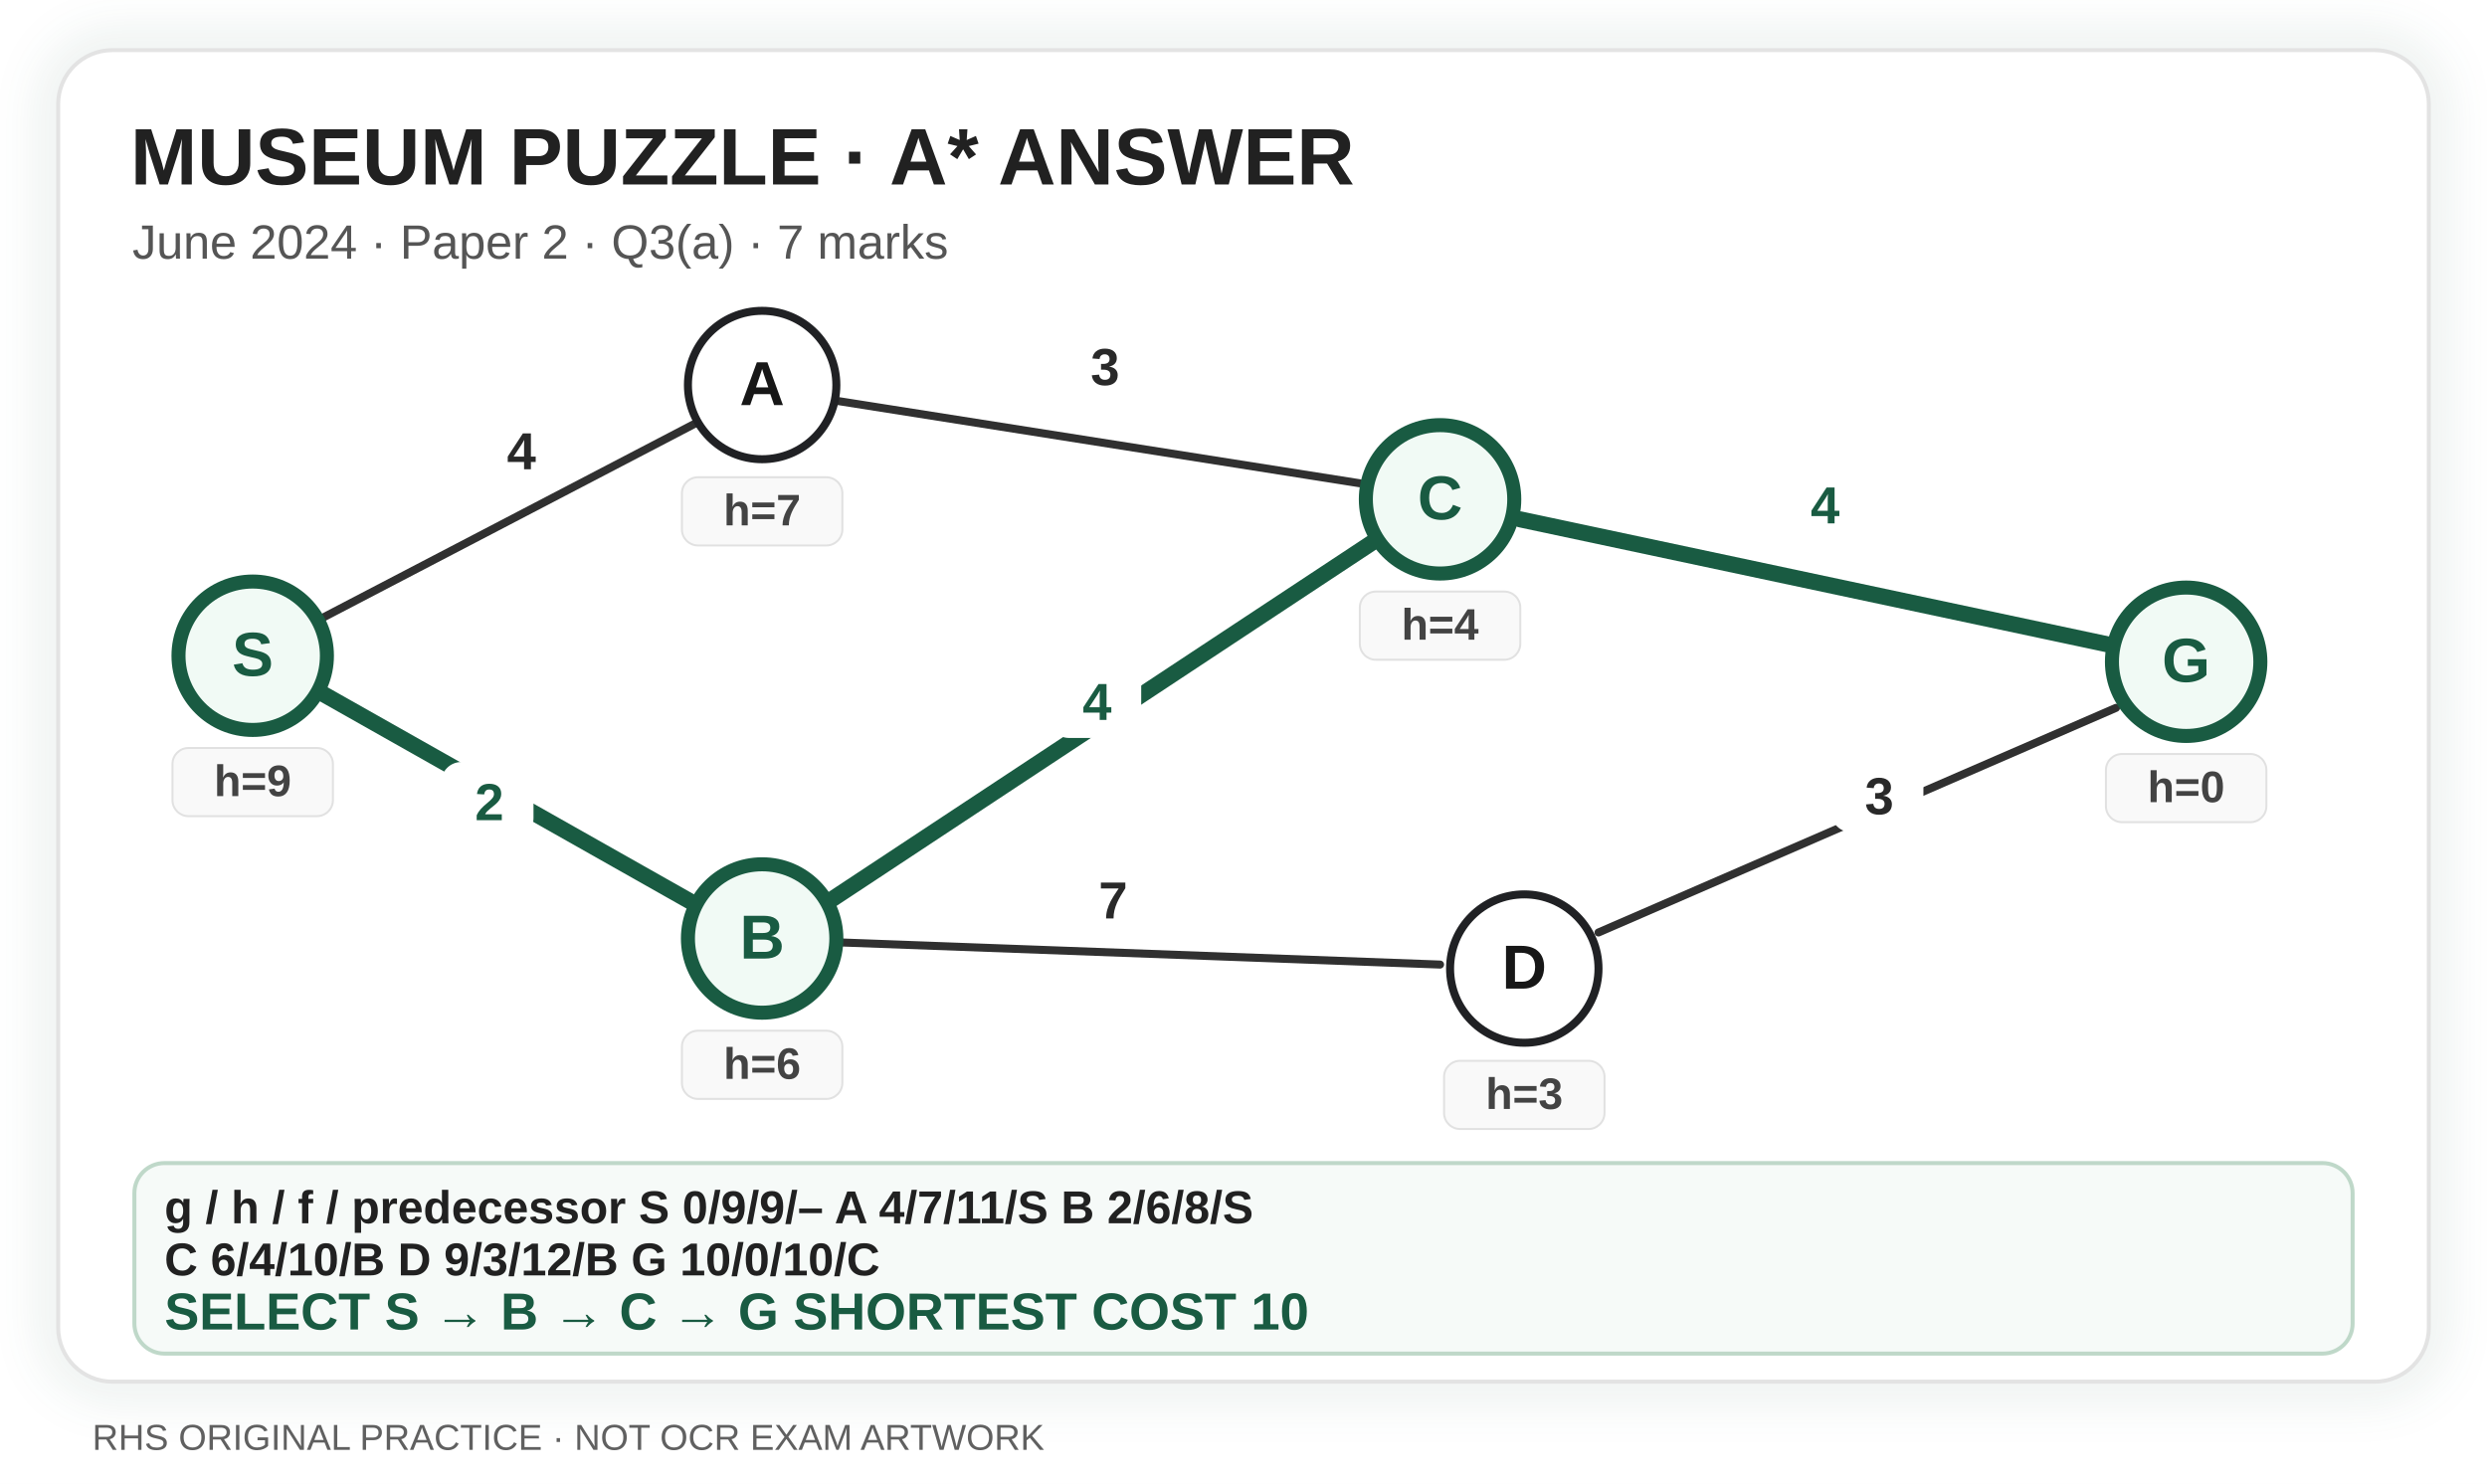
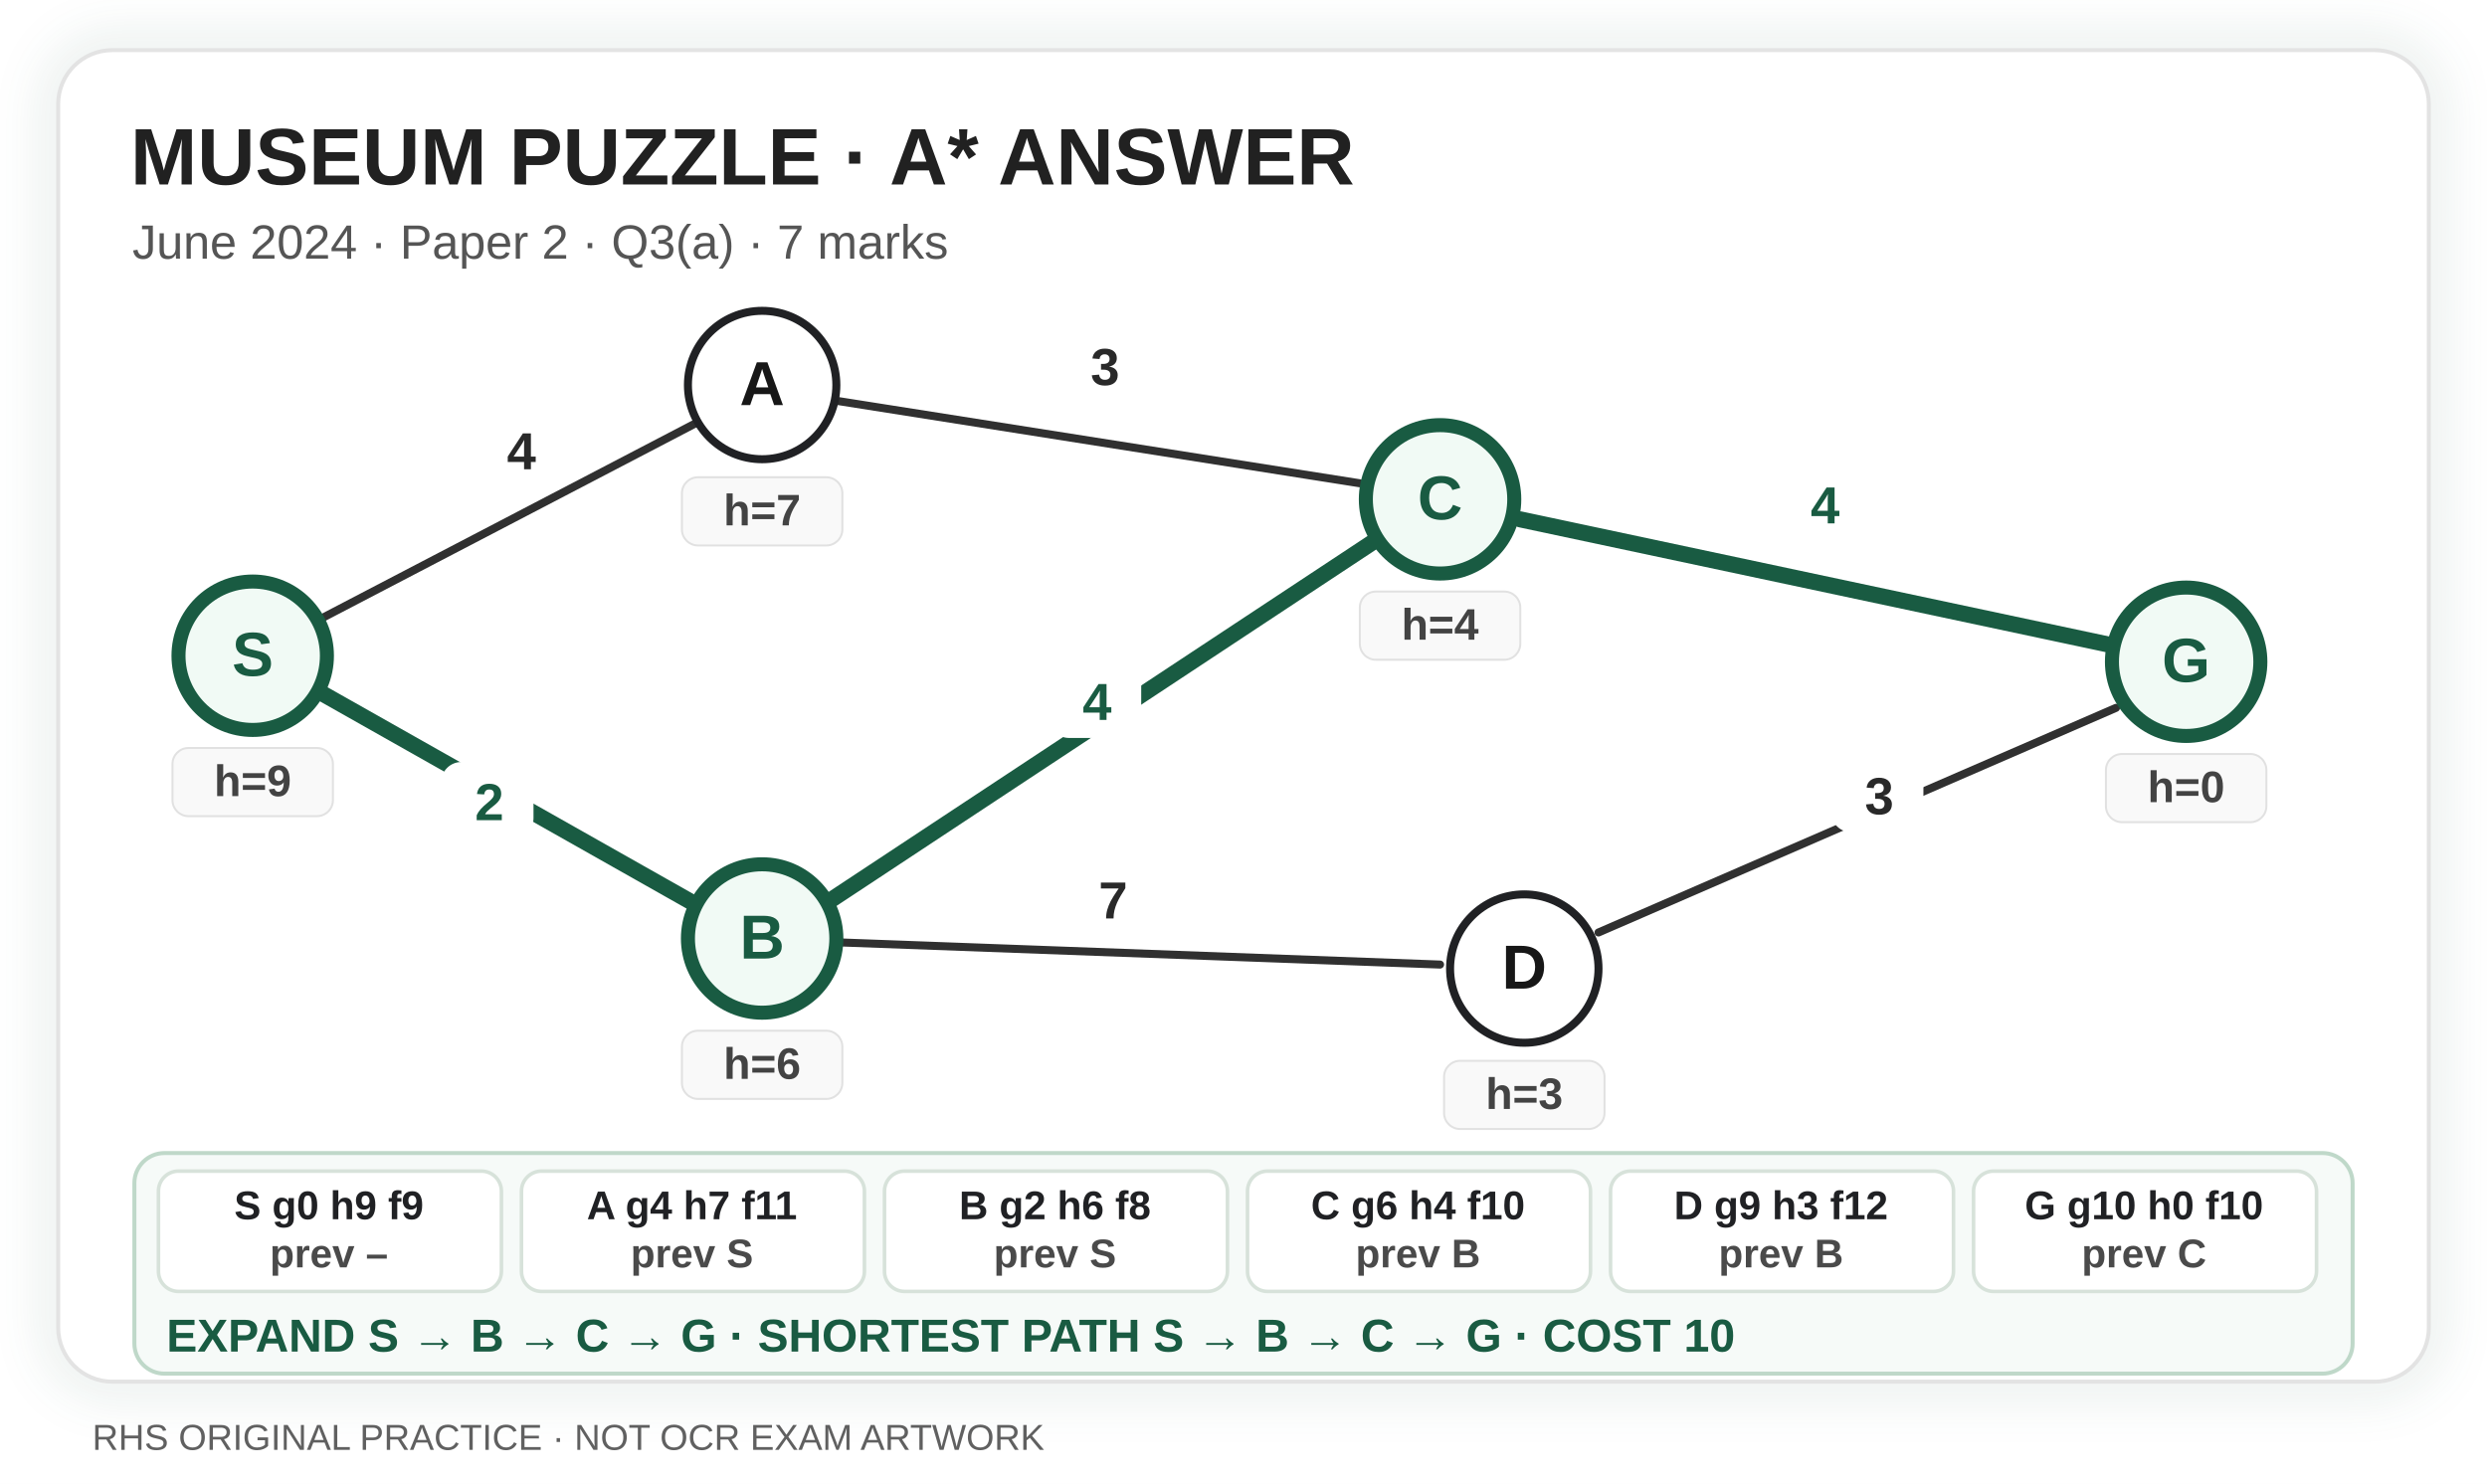
<svg xmlns="http://www.w3.org/2000/svg" viewBox="0 0 1240 740" role="img" aria-labelledby="tt dd">
  <defs>
    <filter id="softGlow" x="-30%" y="-40%" width="160%" height="180%">
      <feGaussianBlur stdDeviation="12" />
    </filter>
  </defs>
  <rect width="1240" height="740" fill="#fff" />
  <rect x="29" y="25" width="1182" height="664" rx="27" fill="none" stroke="#225c45" stroke-width="15" opacity=".12" filter="url(#softGlow)" />
  <rect x="29" y="25" width="1182" height="664" rx="27" fill="#fff" stroke="#e3e3e3" stroke-width="2" />
  <text x="65" y="92" font-size="40" font-weight="720" font-family="Arial,Helvetica,sans-serif" fill="#212121" text-anchor="start">MUSEUM PUZZLE · A* ANSWER</text>
  <text x="66" y="129" font-size="24" font-weight="500" font-family="Arial,Helvetica,sans-serif" fill="#555" text-anchor="start">June 2024 · Paper 2 · Q3(a) · 7 marks</text>
  <path d="M161 308 L347 211" fill="none" stroke="#303030" stroke-width="4" stroke-linecap="round" stroke-linejoin="round" />
  <path d="M161 346 L345 450" fill="none" stroke="#195b42" stroke-width="8" stroke-linecap="round" stroke-linejoin="round" />
  <path d="M418 200 L678 241" fill="none" stroke="#303030" stroke-width="4" stroke-linecap="round" stroke-linejoin="round" />
  <path d="M414 449 L685 270" fill="none" stroke="#195b42" stroke-width="8" stroke-linecap="round" stroke-linejoin="round" />
  <path d="M420 470 L718 481" fill="none" stroke="#303030" stroke-width="4" stroke-linecap="round" stroke-linejoin="round" />
  <path d="M758 259 L1054 322" fill="none" stroke="#195b42" stroke-width="8" stroke-linecap="round" stroke-linejoin="round" />
  <path d="M797 465 L1055 353" fill="none" stroke="#303030" stroke-width="4" stroke-linecap="round" stroke-linejoin="round" />
  <rect x="236" y="205" width="46" height="38" rx="10" fill="#fff" stroke="#fff" stroke-width="0" />
  <text x="260" y="234" font-size="26" font-weight="760" font-family="Arial,Helvetica,sans-serif" fill="#292929" text-anchor="middle">4</text>
  <rect x="220" y="380" width="46" height="38" rx="10" fill="#fff" stroke="#fff" stroke-width="0" />
  <text x="244" y="409" font-size="26" font-weight="760" font-family="Arial,Helvetica,sans-serif" fill="#195b42" text-anchor="middle">2</text>
  <rect x="527" y="163" width="46" height="38" rx="10" fill="#fff" stroke="#fff" stroke-width="0" />
  <text x="551" y="192" font-size="26" font-weight="760" font-family="Arial,Helvetica,sans-serif" fill="#292929" text-anchor="middle">3</text>
  <rect x="523" y="330" width="46" height="38" rx="10" fill="#fff" stroke="#fff" stroke-width="0" />
  <text x="547" y="359" font-size="26" font-weight="760" font-family="Arial,Helvetica,sans-serif" fill="#195b42" text-anchor="middle">4</text>
  <rect x="531" y="429" width="46" height="38" rx="10" fill="#fff" stroke="#fff" stroke-width="0" />
  <text x="555" y="458" font-size="26" font-weight="760" font-family="Arial,Helvetica,sans-serif" fill="#292929" text-anchor="middle">7</text>
  <rect x="886" y="232" width="46" height="38" rx="10" fill="#fff" stroke="#fff" stroke-width="0" />
  <text x="910" y="261" font-size="26" font-weight="760" font-family="Arial,Helvetica,sans-serif" fill="#195b42" text-anchor="middle">4</text>
  <rect x="913" y="377" width="46" height="38" rx="10" fill="#fff" stroke="#fff" stroke-width="0" />
  <text x="937" y="406" font-size="26" font-weight="760" font-family="Arial,Helvetica,sans-serif" fill="#292929" text-anchor="middle">3</text>
  <circle cx="126" cy="327" r="37" fill="#f1faf5" stroke="#195b42" stroke-width="7" />
  <text x="126" y="337" font-size="31" font-weight="720" font-family="Arial,Helvetica,sans-serif" fill="#195b42" text-anchor="middle">S</text>
  <rect x="86" y="373" width="80" height="34" rx="8" fill="#f9f9f9" stroke="#e1e1e1" stroke-width="1" />
  <text x="126" y="397" font-size="22" font-weight="630" font-family="Arial,Helvetica,sans-serif" fill="#434343" text-anchor="middle">h=9</text>
  <circle cx="380" cy="192" r="37" fill="#fff" stroke="#202124" stroke-width="4" />
  <text x="380" y="202" font-size="31" font-weight="720" font-family="Arial,Helvetica,sans-serif" fill="#171717" text-anchor="middle">A</text>
  <rect x="340" y="238" width="80" height="34" rx="8" fill="#f9f9f9" stroke="#e1e1e1" stroke-width="1" />
  <text x="380" y="262" font-size="22" font-weight="630" font-family="Arial,Helvetica,sans-serif" fill="#434343" text-anchor="middle">h=7</text>
  <circle cx="380" cy="468" r="37" fill="#f1faf5" stroke="#195b42" stroke-width="7" />
  <text x="380" y="478" font-size="31" font-weight="720" font-family="Arial,Helvetica,sans-serif" fill="#195b42" text-anchor="middle">B</text>
  <rect x="340" y="514" width="80" height="34" rx="8" fill="#f9f9f9" stroke="#e1e1e1" stroke-width="1" />
  <text x="380" y="538" font-size="22" font-weight="630" font-family="Arial,Helvetica,sans-serif" fill="#434343" text-anchor="middle">h=6</text>
  <circle cx="718" cy="249" r="37" fill="#f1faf5" stroke="#195b42" stroke-width="7" />
  <text x="718" y="259" font-size="31" font-weight="720" font-family="Arial,Helvetica,sans-serif" fill="#195b42" text-anchor="middle">C</text>
  <rect x="678" y="295" width="80" height="34" rx="8" fill="#f9f9f9" stroke="#e1e1e1" stroke-width="1" />
  <text x="718" y="319" font-size="22" font-weight="630" font-family="Arial,Helvetica,sans-serif" fill="#434343" text-anchor="middle">h=4</text>
  <circle cx="760" cy="483" r="37" fill="#fff" stroke="#202124" stroke-width="4" />
  <text x="760" y="493" font-size="31" font-weight="720" font-family="Arial,Helvetica,sans-serif" fill="#171717" text-anchor="middle">D</text>
  <rect x="720" y="529" width="80" height="34" rx="8" fill="#f9f9f9" stroke="#e1e1e1" stroke-width="1" />
  <text x="760" y="553" font-size="22" font-weight="630" font-family="Arial,Helvetica,sans-serif" fill="#434343" text-anchor="middle">h=3</text>
  <circle cx="1090" cy="330" r="37" fill="#f1faf5" stroke="#195b42" stroke-width="7" />
  <text x="1090" y="340" font-size="31" font-weight="720" font-family="Arial,Helvetica,sans-serif" fill="#195b42" text-anchor="middle">G</text>
  <rect x="1050" y="376" width="80" height="34" rx="8" fill="#f9f9f9" stroke="#e1e1e1" stroke-width="1" />
  <text x="1090" y="400" font-size="22" font-weight="630" font-family="Arial,Helvetica,sans-serif" fill="#434343" text-anchor="middle">h=0</text>
-   <rect x="67" y="580" width="1106" height="95" rx="15" fill="#f6faf8" stroke="#bfd8c9" stroke-width="2" />
-   <text x="82" y="610" font-size="23" font-weight="620" font-family="Arial,Helvetica,sans-serif" fill="#212121" text-anchor="start">g / h / f / predecessor    S 0/9/9/–    A 4/7/11/S    B 2/6/8/S</text>
-   <text x="82" y="636" font-size="23" font-weight="620" font-family="Arial,Helvetica,sans-serif" fill="#212121" text-anchor="start">C 6/4/10/B    D 9/3/12/B    G 10/0/10/C</text>
-   <text x="82" y="663" font-size="26" font-weight="720" font-family="Arial,Helvetica,sans-serif" fill="#195b42" text-anchor="start">SELECT S → B → C → G        SHORTEST COST 10</text>
+   <rect x="67" y="575" width="1106" height="110" rx="15" fill="#f6faf8" stroke="#bfd8c9" stroke-width="2" />
+   <rect x="79" y="584" width="171" height="60" rx="10" fill="#fff" stroke="#d7e2da" stroke-width="1.8" />
+   <text x="164" y="608" font-size="20" font-weight="720" font-family="Arial,Helvetica,sans-serif" fill="#202124" text-anchor="middle">S  g0 h9 f9</text>
+   <text x="164" y="632" font-size="20" font-weight="550" font-family="Arial,Helvetica,sans-serif" fill="#4a4a4a" text-anchor="middle">prev –</text>
+   <rect x="260" y="584" width="171" height="60" rx="10" fill="#fff" stroke="#d7e2da" stroke-width="1.8" />
+   <text x="345" y="608" font-size="20" font-weight="720" font-family="Arial,Helvetica,sans-serif" fill="#202124" text-anchor="middle">A  g4 h7 f11</text>
+   <text x="345" y="632" font-size="20" font-weight="550" font-family="Arial,Helvetica,sans-serif" fill="#4a4a4a" text-anchor="middle">prev S</text>
+   <rect x="441" y="584" width="171" height="60" rx="10" fill="#fff" stroke="#d7e2da" stroke-width="1.8" />
+   <text x="526" y="608" font-size="20" font-weight="720" font-family="Arial,Helvetica,sans-serif" fill="#202124" text-anchor="middle">B  g2 h6 f8</text>
+   <text x="526" y="632" font-size="20" font-weight="550" font-family="Arial,Helvetica,sans-serif" fill="#4a4a4a" text-anchor="middle">prev S</text>
+   <rect x="622" y="584" width="171" height="60" rx="10" fill="#fff" stroke="#d7e2da" stroke-width="1.8" />
+   <text x="707" y="608" font-size="20" font-weight="720" font-family="Arial,Helvetica,sans-serif" fill="#202124" text-anchor="middle">C  g6 h4 f10</text>
+   <text x="707" y="632" font-size="20" font-weight="550" font-family="Arial,Helvetica,sans-serif" fill="#4a4a4a" text-anchor="middle">prev B</text>
+   <rect x="803" y="584" width="171" height="60" rx="10" fill="#fff" stroke="#d7e2da" stroke-width="1.8" />
+   <text x="888" y="608" font-size="20" font-weight="720" font-family="Arial,Helvetica,sans-serif" fill="#202124" text-anchor="middle">D  g9 h3 f12</text>
+   <text x="888" y="632" font-size="20" font-weight="550" font-family="Arial,Helvetica,sans-serif" fill="#4a4a4a" text-anchor="middle">prev B</text>
+   <rect x="984" y="584" width="171" height="60" rx="10" fill="#fff" stroke="#d7e2da" stroke-width="1.8" />
+   <text x="1069" y="608" font-size="20" font-weight="720" font-family="Arial,Helvetica,sans-serif" fill="#202124" text-anchor="middle">G  g10 h0 f10</text>
+   <text x="1069" y="632" font-size="20" font-weight="550" font-family="Arial,Helvetica,sans-serif" fill="#4a4a4a" text-anchor="middle">prev C</text>
+   <text x="83" y="674" font-size="23" font-weight="720" font-family="Arial,Helvetica,sans-serif" fill="#195b42" text-anchor="start">EXPAND S → B → C → G     ·     SHORTEST PATH S → B → C → G     ·     COST 10</text>
  <text x="46" y="723" font-size="18" font-weight="450" font-family="Arial,Helvetica,sans-serif" fill="#606060" text-anchor="start">RHS ORIGINAL PRACTICE · NOT OCR EXAM ARTWORK</text>
</svg>
